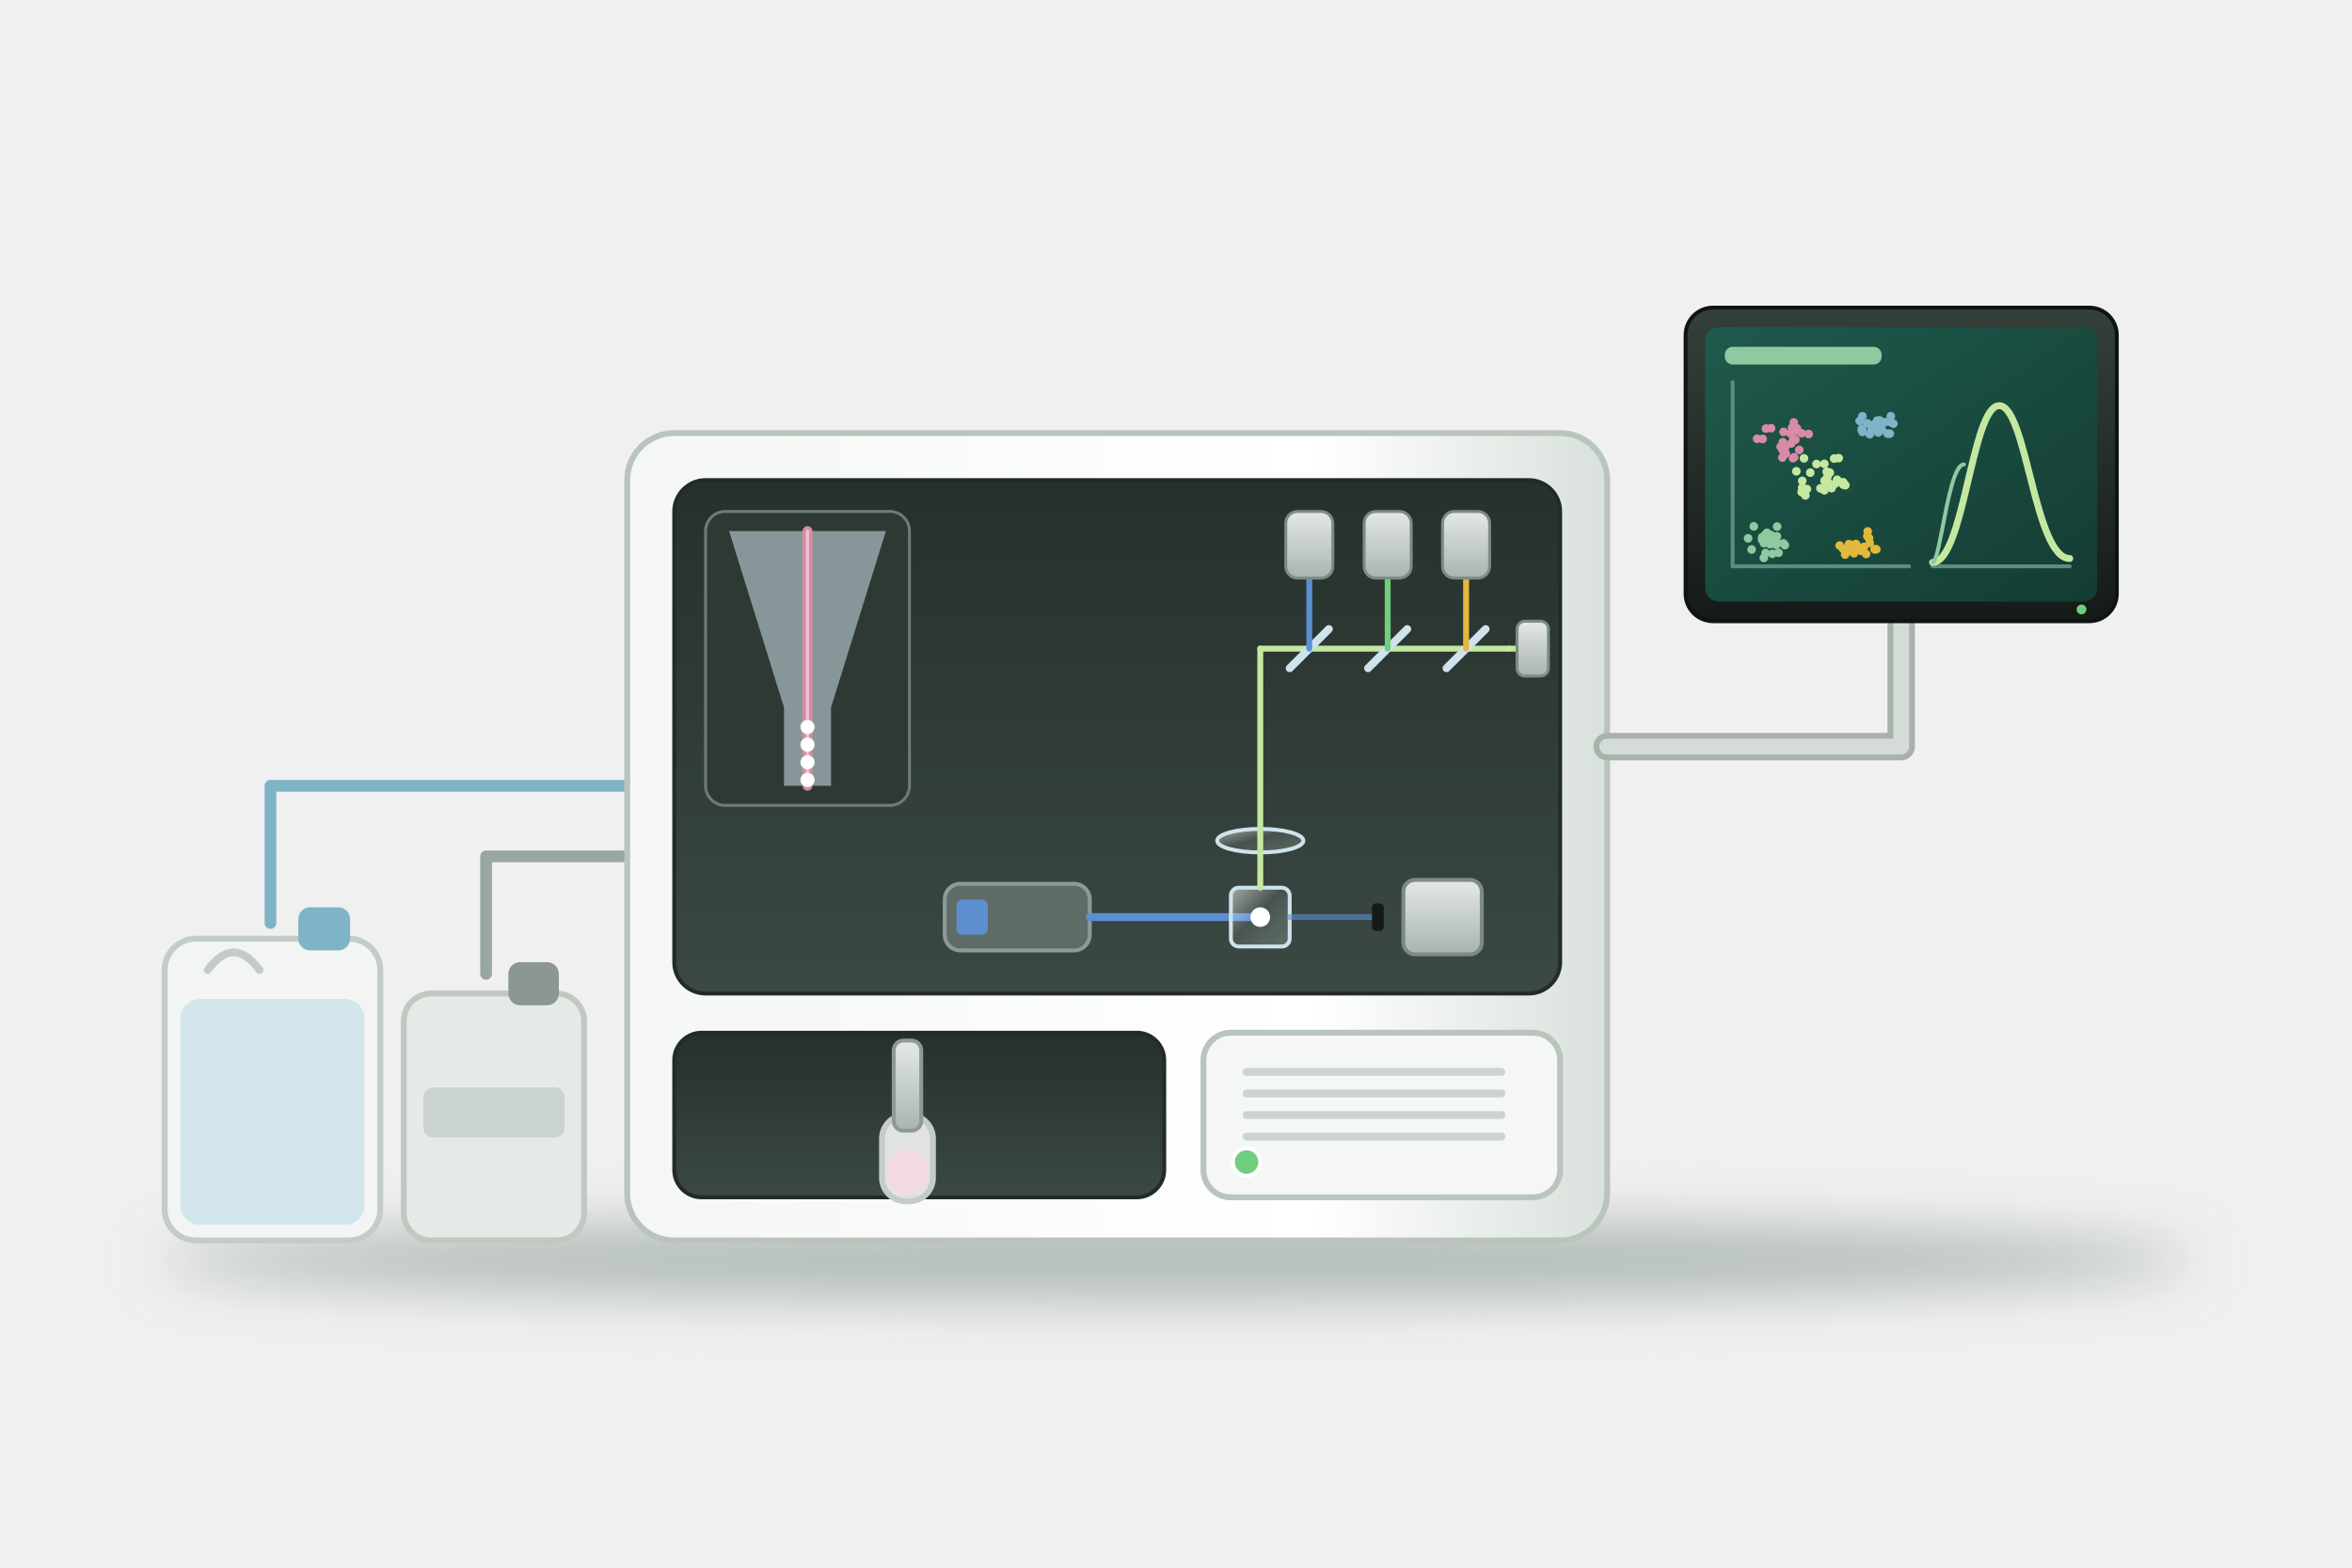
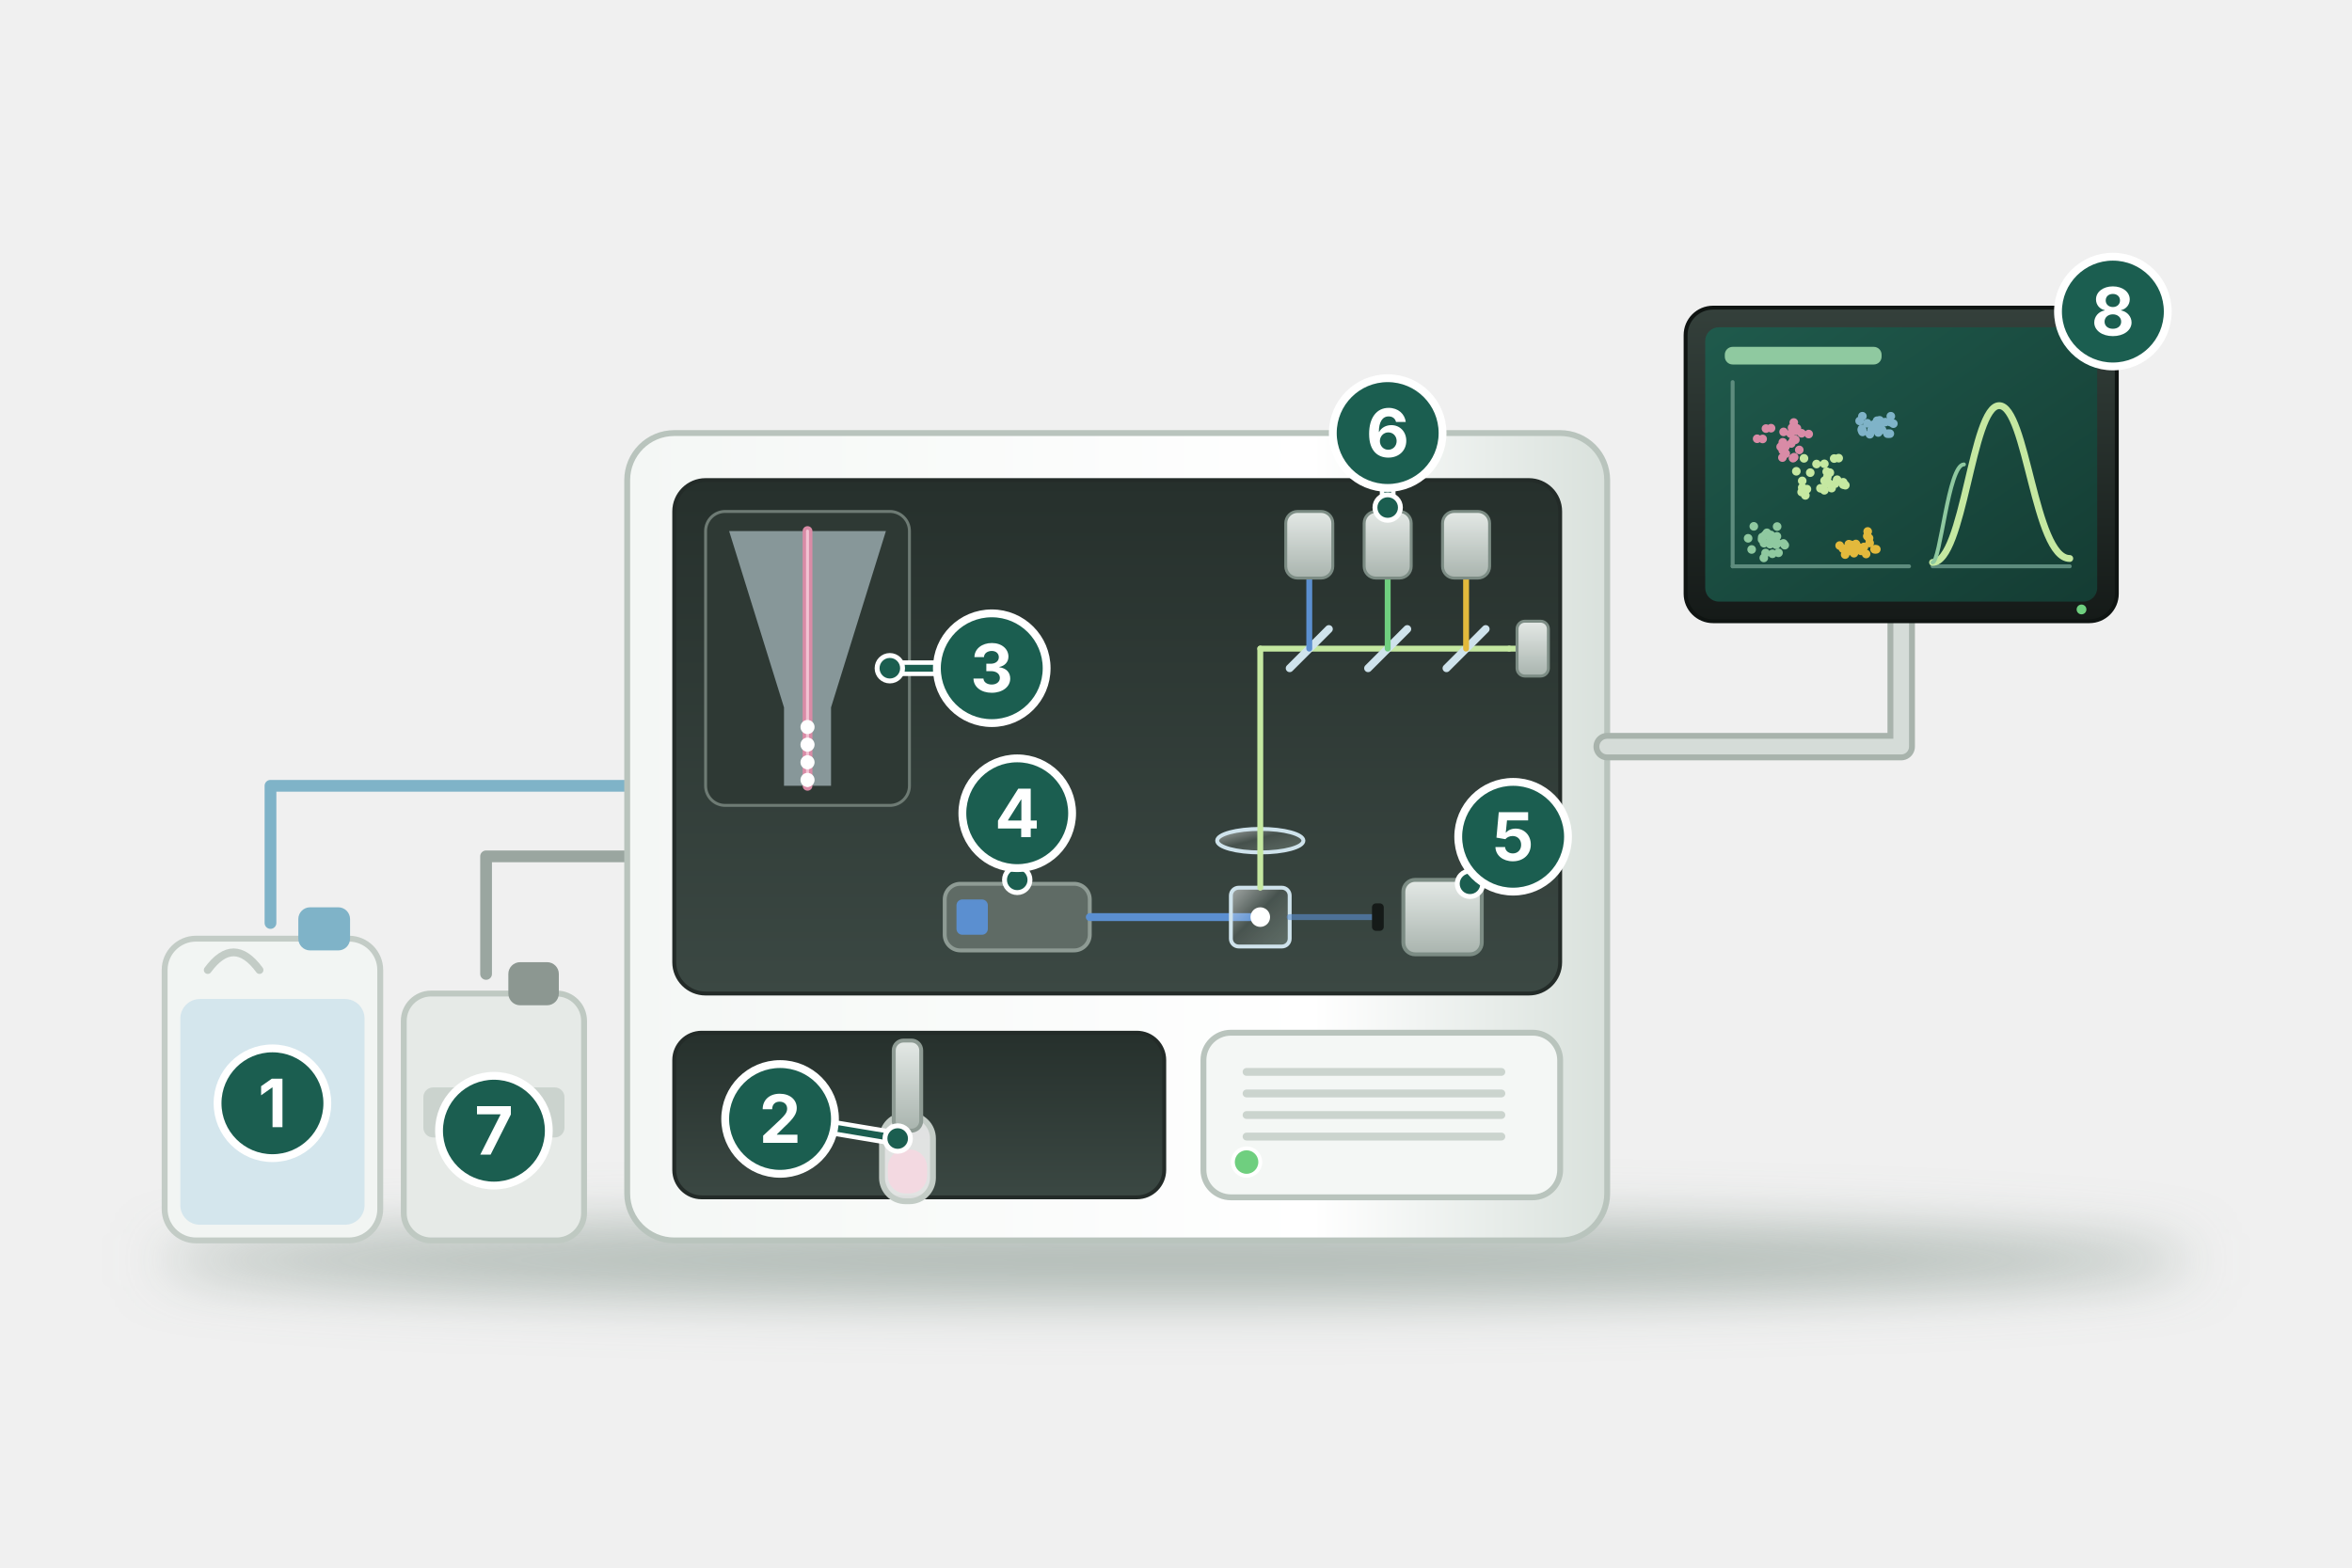
<svg xmlns="http://www.w3.org/2000/svg" viewBox="0 0 1200 800" width="1200" height="800">
  <defs>
    <linearGradient id="body" x1="0" y1="0" x2="0" y2="1">
      <stop offset="0" stop-color="#FFFFFF" />
      <stop offset="1" stop-color="#E1E7E3" />
    </linearGradient>
    <linearGradient id="bodyH" x1="0" y1="0" x2="1" y2="0">
      <stop offset="0" stop-color="#F4F7F5" />
      <stop offset="0.7" stop-color="#FFFFFF" />
      <stop offset="1" stop-color="#D9E1DC" />
    </linearGradient>
    <linearGradient id="topP" x1="0" y1="0" x2="0" y2="1">
      <stop offset="0" stop-color="#EEF2EF" />
      <stop offset="1" stop-color="#D7DFDA" />
    </linearGradient>
    <linearGradient id="deck" x1="0" y1="0" x2="0" y2="1">
      <stop offset="0" stop-color="#C9D4CE" />
      <stop offset="1" stop-color="#E4EAE6" />
    </linearGradient>
    <linearGradient id="screen" x1="0" y1="0" x2="1" y2="1">
      <stop offset="0" stop-color="#1F5A4C" />
      <stop offset="1" stop-color="#143C33" />
    </linearGradient>
    <linearGradient id="dark" x1="0" y1="0" x2="0" y2="1">
      <stop offset="0" stop-color="#34403B" />
      <stop offset="1" stop-color="#151A18" />
    </linearGradient>
    <linearGradient id="niche" x1="0" y1="0" x2="0" y2="1">
      <stop offset="0" stop-color="#26302C" />
      <stop offset="1" stop-color="#3B4843" />
    </linearGradient>
    <linearGradient id="metal" x1="0" y1="0" x2="0" y2="1">
      <stop offset="0" stop-color="#E4E9E6" />
      <stop offset="1" stop-color="#A9B4AE" />
    </linearGradient>
    <linearGradient id="glass" x1="0" y1="0" x2="1" y2="1">
      <stop offset="0" stop-color="#FFFFFF" stop-opacity="0.55" />
      <stop offset="0.45" stop-color="#FFFFFF" stop-opacity="0.08" />
      <stop offset="1" stop-color="#CFE9D9" stop-opacity="0.25" />
    </linearGradient>
    <linearGradient id="liquid" x1="0" y1="0" x2="0" y2="1">
      <stop offset="0" stop-color="#F0D36B" />
      <stop offset="1" stop-color="#E0B73A" />
    </linearGradient>
    <filter id="soft" filterUnits="userSpaceOnUse" x="0" y="0" width="1200" height="800">
      <feGaussianBlur stdDeviation="14" />
    </filter>
  </defs>
  <g transform="translate(0,-69) scale(1)">
    <ellipse cx="600" cy="712" rx="520" ry="20" fill="#6F8479" opacity="0.5" filter="url(#soft)" />
    <path d="M138 540 V 470 H 330" fill="none" stroke="#7FB3C8" stroke-width="6" stroke-linecap="round" stroke-linejoin="round" />
    <path d="M248 566 V 506 H 330" fill="none" stroke="#9AA6A0" stroke-width="6" stroke-linecap="round" stroke-linejoin="round" />
    <rect x="84" y="548" width="110" height="154" rx="16" fill="#F2F5F3" stroke="#C3CCC6" stroke-width="3" />
    <rect x="92" y="578.8" width="94" height="115.2" rx="10" fill="#CFE3EC" opacity="0.85" />
    <rect x="152.2" y="532" width="26.4" height="22" rx="6" fill="#7FB3C8" />
    <path d="M106 564 q13.2 -18 26.4 0" fill="none" stroke="#C3CCC6" stroke-width="4" stroke-linecap="round" stroke-linejoin="round" />
    <rect x="206" y="576" width="92" height="126" rx="14" fill="#E6EAE7" stroke="#BFC9C2" stroke-width="3" />
    <rect x="216" y="623.9" width="72" height="25.56" rx="5" fill="#CBD3CE" />
    <rect x="259.36" y="560" width="25.76" height="22" rx="6" fill="#8C9791" />
    <rect x="320" y="290" width="500" height="412" rx="24" fill="url(#bodyH)" stroke="#B9C4BD" stroke-width="3" />
    <rect x="344" y="314" width="452" height="262" rx="16" fill="url(#niche)" stroke="#232B28" stroke-width="2" />
    <rect x="360" y="330" width="104" height="150" rx="10" fill="#2E3934" stroke="#6E7B74" stroke-width="1.5" />
    <path d="M372 340 H452 L424 430 V 470 H400 V 430 Z" fill="#CFE3EC" stroke="None" stroke-width="0" stroke-linecap="round" stroke-linejoin="round" opacity="0.55" />
    <path d="M412 340 V 470" fill="none" stroke="#D98BA6" stroke-width="5" stroke-linecap="round" stroke-linejoin="round" />
    <path d="M412 340 V 470" fill="none" stroke="#F2C2D2" stroke-width="1.5" stroke-linecap="round" stroke-linejoin="round" />
    <ellipse cx="412.0" cy="440.0" rx="3.6" ry="3.6" fill="#FFFFFF" />
    <ellipse cx="412.0" cy="449.0" rx="3.6" ry="3.6" fill="#FFFFFF" />
    <ellipse cx="412.0" cy="458.0" rx="3.6" ry="3.6" fill="#FFFFFF" />
    <ellipse cx="412.0" cy="467.0" rx="3.6" ry="3.6" fill="#FFFFFF" />
    <rect x="482" y="520" width="74" height="34" rx="8" fill="#5F6B65" stroke="#8E9B94" stroke-width="2" />
    <rect x="488" y="528" width="16" height="18" rx="3" fill="#5B8FD0" />
    <line x1="556" y1="537" x2="642" y2="537" stroke="#5B8FD0" stroke-width="4" stroke-linecap="round" />
    <rect x="628" y="522" width="30" height="30" rx="4" fill="url(#glass)" stroke="#CFE3EC" stroke-width="2" />
    <ellipse cx="643.0" cy="537.0" rx="5.0" ry="5.0" fill="#FFFFFF" />
    <line x1="658" y1="537" x2="700" y2="537" stroke="#5B8FD0" stroke-width="3" stroke-linecap="round" opacity="0.6" />
    <rect x="700" y="530" width="6" height="14" rx="2" fill="#151A18" />
    <rect x="716" y="518" width="40" height="38" rx="6" fill="url(#metal)" stroke="#7C8C84" stroke-width="2" />
    <ellipse cx="643.0" cy="498.0" rx="22.0" ry="6.0" fill="url(#glass)" stroke="#CFE3EC" stroke-width="2" />
    <line x1="643" y1="522" x2="643" y2="400" stroke="#C5E8A1" stroke-width="3" stroke-linecap="round" />
    <line x1="643" y1="400" x2="770" y2="400" stroke="#C5E8A1" stroke-width="3" stroke-linecap="round" />
    <line x1="658" y1="410" x2="678" y2="390" stroke="#CFE3EC" stroke-width="4" stroke-linecap="round" />
    <line x1="668" y1="400" x2="668" y2="362" stroke="#5B8FD0" stroke-width="3" stroke-linecap="round" />
    <rect x="656" y="330" width="24" height="34" rx="6" fill="url(#metal)" stroke="#7C8C84" stroke-width="1.5" />
    <line x1="698" y1="410" x2="718" y2="390" stroke="#CFE3EC" stroke-width="4" stroke-linecap="round" />
    <line x1="708" y1="400" x2="708" y2="362" stroke="#6FCF7F" stroke-width="3" stroke-linecap="round" />
    <rect x="696" y="330" width="24" height="34" rx="6" fill="url(#metal)" stroke="#7C8C84" stroke-width="1.5" />
    <line x1="738" y1="410" x2="758" y2="390" stroke="#CFE3EC" stroke-width="4" stroke-linecap="round" />
    <line x1="748" y1="400" x2="748" y2="362" stroke="#E3B93C" stroke-width="3" stroke-linecap="round" />
    <rect x="736" y="330" width="24" height="34" rx="6" fill="url(#metal)" stroke="#7C8C84" stroke-width="1.5" />
    <line x1="770" y1="400" x2="778" y2="400" stroke="#C5E8A1" stroke-width="3" stroke-linecap="round" />
    <rect x="774" y="386" width="16" height="28" rx="4" fill="url(#metal)" stroke="#7C8C84" stroke-width="1.5" />
    <rect x="344" y="596" width="250" height="84" rx="14" fill="url(#niche)" stroke="#232B28" stroke-width="2" />
    <rect x="450" y="638" width="26" height="44" rx="12" fill="#FFFFFFD9" stroke="#C3CCC6" stroke-width="3" />
    <rect x="453" y="655.6" width="20" height="22.4" rx="9" fill="#F3D9E1" />
    <rect x="456" y="600" width="14" height="46" rx="5" fill="url(#metal)" stroke="#8E9B94" stroke-width="2" />
    <rect x="614" y="596" width="182" height="84" rx="14" fill="#F4F7F5" stroke="#B9C4BD" stroke-width="3" />
    <line x1="636" y1="616" x2="766" y2="616" stroke="#CBD4CE" stroke-width="4" stroke-linecap="round" />
    <line x1="636" y1="627" x2="766" y2="627" stroke="#CBD4CE" stroke-width="4" stroke-linecap="round" />
    <line x1="636" y1="638" x2="766" y2="638" stroke="#CBD4CE" stroke-width="4" stroke-linecap="round" />
    <line x1="636" y1="649" x2="766" y2="649" stroke="#CBD4CE" stroke-width="4" stroke-linecap="round" />
    <ellipse cx="636.0" cy="662.0" rx="7.0" ry="7.0" fill="#6FCF7F" stroke="#FFFFFF" stroke-width="2" />
    <path d="M820 450 L970 450 L970 386" fill="none" stroke="#A8B3AC" stroke-width="14" stroke-linecap="round" stroke-linejoin="round" />
    <path d="M820 450 L970 450 L970 386" fill="none" stroke="#D5DCD8" stroke-width="8" stroke-linecap="round" stroke-linejoin="round" />
    <rect x="860" y="226" width="220" height="160" rx="14" fill="url(#dark)" stroke="#0F1412" stroke-width="2" />
    <rect x="870" y="236" width="200" height="140" rx="7" fill="url(#screen)" />
    <g transform="translate(870,236)">
      <rect x="10" y="10" width="80" height="9" rx="4" fill="#8FC9A0" />
      <line x1="14" y1="122" x2="104" y2="122" stroke="#5E8C7E" stroke-width="2" stroke-linecap="round" />
      <line x1="14" y1="28" x2="14" y2="122" stroke="#5E8C7E" stroke-width="2" stroke-linecap="round" />
      <ellipse cx="33.1" cy="110.7" rx="2.2" ry="2.2" fill="#8FC9A0" />
      <ellipse cx="33.4" cy="108.5" rx="2.2" ry="2.2" fill="#8FC9A0" />
      <ellipse cx="29.0" cy="108.3" rx="2.2" ry="2.2" fill="#8FC9A0" />
      <ellipse cx="40.6" cy="111.2" rx="2.2" ry="2.2" fill="#8FC9A0" />
      <ellipse cx="39.9" cy="110.3" rx="2.2" ry="2.2" fill="#8FC9A0" />
      <ellipse cx="35.1" cy="109.6" rx="2.2" ry="2.2" fill="#8FC9A0" />
      <ellipse cx="23.7" cy="113.4" rx="2.2" ry="2.2" fill="#8FC9A0" />
      <ellipse cx="36.2" cy="111.0" rx="2.2" ry="2.2" fill="#8FC9A0" />
      <ellipse cx="24.8" cy="101.6" rx="2.2" ry="2.2" fill="#8FC9A0" />
      <ellipse cx="29.1" cy="107.1" rx="2.2" ry="2.2" fill="#8FC9A0" />
      <ellipse cx="34.6" cy="109.1" rx="2.2" ry="2.2" fill="#8FC9A0" />
      <ellipse cx="36.6" cy="106.7" rx="2.2" ry="2.2" fill="#8FC9A0" />
      <ellipse cx="35.0" cy="110.2" rx="2.2" ry="2.2" fill="#8FC9A0" />
      <ellipse cx="29.9" cy="117.7" rx="2.2" ry="2.2" fill="#8FC9A0" />
      <ellipse cx="37.4" cy="115.1" rx="2.2" ry="2.2" fill="#8FC9A0" />
      <ellipse cx="30.6" cy="106.0" rx="2.2" ry="2.2" fill="#8FC9A0" />
      <ellipse cx="33.2" cy="109.0" rx="2.2" ry="2.2" fill="#8FC9A0" />
      <ellipse cx="36.7" cy="110.0" rx="2.2" ry="2.2" fill="#8FC9A0" />
      <ellipse cx="31.5" cy="104.9" rx="2.2" ry="2.2" fill="#8FC9A0" />
      <ellipse cx="30.8" cy="115.2" rx="2.2" ry="2.2" fill="#8FC9A0" />
      <ellipse cx="30.0" cy="110.2" rx="2.2" ry="2.2" fill="#8FC9A0" />
      <ellipse cx="36.7" cy="101.7" rx="2.2" ry="2.2" fill="#8FC9A0" />
      <ellipse cx="34.3" cy="115.6" rx="2.2" ry="2.2" fill="#8FC9A0" />
      <ellipse cx="21.9" cy="107.7" rx="2.2" ry="2.2" fill="#8FC9A0" />
      <ellipse cx="33.5" cy="106.0" rx="2.2" ry="2.2" fill="#8FC9A0" />
      <ellipse cx="35.6" cy="109.0" rx="2.2" ry="2.2" fill="#8FC9A0" />
      <ellipse cx="49.5" cy="81.8" rx="2.2" ry="2.2" fill="#C5E8A1" />
      <ellipse cx="64.5" cy="82.1" rx="2.2" ry="2.2" fill="#C5E8A1" />
      <ellipse cx="70.4" cy="79.1" rx="2.2" ry="2.2" fill="#C5E8A1" />
      <ellipse cx="60.8" cy="69.7" rx="2.2" ry="2.2" fill="#C5E8A1" />
      <ellipse cx="63.6" cy="74.2" rx="2.2" ry="2.2" fill="#C5E8A1" />
      <ellipse cx="56.8" cy="69.8" rx="2.2" ry="2.2" fill="#C5E8A1" />
      <ellipse cx="53.6" cy="74.2" rx="2.2" ry="2.2" fill="#C5E8A1" />
      <ellipse cx="68.1" cy="66.8" rx="2.2" ry="2.2" fill="#C5E8A1" />
      <ellipse cx="49.5" cy="78.4" rx="2.2" ry="2.2" fill="#C5E8A1" />
      <ellipse cx="70.4" cy="80.3" rx="2.2" ry="2.2" fill="#C5E8A1" />
      <ellipse cx="50.4" cy="66.9" rx="2.2" ry="2.2" fill="#C5E8A1" />
      <ellipse cx="62.0" cy="73.7" rx="2.2" ry="2.2" fill="#C5E8A1" />
      <ellipse cx="51.9" cy="82.6" rx="2.2" ry="2.2" fill="#C5E8A1" />
      <ellipse cx="67.3" cy="77.8" rx="2.2" ry="2.2" fill="#C5E8A1" />
      <ellipse cx="60.9" cy="78.3" rx="2.2" ry="2.2" fill="#C5E8A1" />
      <ellipse cx="71.5" cy="80.6" rx="2.2" ry="2.2" fill="#C5E8A1" />
      <ellipse cx="62.7" cy="79.3" rx="2.2" ry="2.2" fill="#C5E8A1" />
      <ellipse cx="49.2" cy="84.1" rx="2.2" ry="2.2" fill="#C5E8A1" />
      <ellipse cx="66.3" cy="79.8" rx="2.2" ry="2.2" fill="#C5E8A1" />
      <ellipse cx="46.5" cy="73.5" rx="2.2" ry="2.2" fill="#C5E8A1" />
      <ellipse cx="65.8" cy="67.0" rx="2.2" ry="2.2" fill="#C5E8A1" />
      <ellipse cx="58.8" cy="82.2" rx="2.2" ry="2.2" fill="#C5E8A1" />
      <ellipse cx="51.1" cy="85.8" rx="2.2" ry="2.2" fill="#C5E8A1" />
      <ellipse cx="62.3" cy="76.5" rx="2.2" ry="2.2" fill="#C5E8A1" />
      <ellipse cx="61.7" cy="79.7" rx="2.2" ry="2.2" fill="#C5E8A1" />
      <ellipse cx="60.8" cy="83.2" rx="2.2" ry="2.2" fill="#C5E8A1" />
      <ellipse cx="73.3" cy="110.7" rx="2.2" ry="2.2" fill="#E3B93C" />
      <ellipse cx="81.0" cy="112.1" rx="2.2" ry="2.2" fill="#E3B93C" />
      <ellipse cx="71.4" cy="116.0" rx="2.2" ry="2.2" fill="#E3B93C" />
      <ellipse cx="83.9" cy="110.1" rx="2.2" ry="2.2" fill="#E3B93C" />
      <ellipse cx="68.6" cy="111.4" rx="2.2" ry="2.2" fill="#E3B93C" />
      <ellipse cx="75.7" cy="111.5" rx="2.2" ry="2.2" fill="#E3B93C" />
      <ellipse cx="83.6" cy="107.6" rx="2.2" ry="2.2" fill="#E3B93C" />
      <ellipse cx="82.7" cy="106.6" rx="2.2" ry="2.2" fill="#E3B93C" />
      <ellipse cx="72.3" cy="114.4" rx="2.2" ry="2.2" fill="#E3B93C" />
      <ellipse cx="82.1" cy="115.7" rx="2.2" ry="2.2" fill="#E3B93C" />
      <ellipse cx="76.7" cy="112.2" rx="2.2" ry="2.2" fill="#E3B93C" />
      <ellipse cx="76.5" cy="113.5" rx="2.2" ry="2.2" fill="#E3B93C" />
      <ellipse cx="75.7" cy="112.4" rx="2.2" ry="2.2" fill="#E3B93C" />
      <ellipse cx="77.8" cy="112.0" rx="2.2" ry="2.2" fill="#E3B93C" />
      <ellipse cx="79.5" cy="114.1" rx="2.2" ry="2.2" fill="#E3B93C" />
      <ellipse cx="86.4" cy="113.3" rx="2.2" ry="2.2" fill="#E3B93C" />
      <ellipse cx="74.7" cy="111.1" rx="2.2" ry="2.2" fill="#E3B93C" />
      <ellipse cx="75.9" cy="115.3" rx="2.2" ry="2.2" fill="#E3B93C" />
      <ellipse cx="75.0" cy="112.9" rx="2.2" ry="2.2" fill="#E3B93C" />
      <ellipse cx="82.9" cy="104.2" rx="2.2" ry="2.2" fill="#E3B93C" />
      <ellipse cx="70.3" cy="113.0" rx="2.2" ry="2.2" fill="#E3B93C" />
      <ellipse cx="77.1" cy="112.5" rx="2.2" ry="2.2" fill="#E3B93C" />
      <ellipse cx="74.3" cy="114.1" rx="2.2" ry="2.2" fill="#E3B93C" />
      <ellipse cx="76.9" cy="110.6" rx="2.2" ry="2.2" fill="#E3B93C" />
      <ellipse cx="87.3" cy="113.3" rx="2.2" ry="2.2" fill="#E3B93C" />
      <ellipse cx="74.3" cy="111.8" rx="2.2" ry="2.2" fill="#E3B93C" />
      <ellipse cx="39.6" cy="58.7" rx="2.2" ry="2.2" fill="#D98BA6" />
      <ellipse cx="26.5" cy="56.9" rx="2.2" ry="2.2" fill="#D98BA6" />
      <ellipse cx="46.4" cy="52.9" rx="2.2" ry="2.2" fill="#D98BA6" />
      <ellipse cx="39.6" cy="62.9" rx="2.2" ry="2.2" fill="#D98BA6" />
      <ellipse cx="45.4" cy="66.3" rx="2.2" ry="2.2" fill="#D98BA6" />
      <ellipse cx="29.3" cy="57.0" rx="2.2" ry="2.2" fill="#D98BA6" />
      <ellipse cx="38.5" cy="61.0" rx="2.2" ry="2.2" fill="#D98BA6" />
      <ellipse cx="45.2" cy="48.6" rx="2.2" ry="2.2" fill="#D98BA6" />
      <ellipse cx="46.8" cy="51.6" rx="2.2" ry="2.2" fill="#D98BA6" />
      <ellipse cx="44.3" cy="51.3" rx="2.2" ry="2.2" fill="#D98BA6" />
      <ellipse cx="41.1" cy="64.5" rx="2.2" ry="2.2" fill="#D98BA6" />
      <ellipse cx="39.8" cy="59.1" rx="2.2" ry="2.2" fill="#D98BA6" />
      <ellipse cx="43.9" cy="59.3" rx="2.2" ry="2.2" fill="#D98BA6" />
      <ellipse cx="39.4" cy="66.5" rx="2.2" ry="2.2" fill="#D98BA6" />
      <ellipse cx="46.0" cy="57.4" rx="2.2" ry="2.2" fill="#D98BA6" />
      <ellipse cx="52.8" cy="54.5" rx="2.2" ry="2.2" fill="#D98BA6" />
      <ellipse cx="44.9" cy="57.7" rx="2.2" ry="2.2" fill="#D98BA6" />
      <ellipse cx="40.6" cy="61.3" rx="2.2" ry="2.2" fill="#D98BA6" />
      <ellipse cx="40.9" cy="61.0" rx="2.2" ry="2.2" fill="#D98BA6" />
      <ellipse cx="31.0" cy="51.7" rx="2.2" ry="2.2" fill="#D98BA6" />
      <ellipse cx="43.6" cy="54.3" rx="2.2" ry="2.2" fill="#D98BA6" />
      <ellipse cx="33.6" cy="51.5" rx="2.2" ry="2.2" fill="#D98BA6" />
      <ellipse cx="48.0" cy="62.6" rx="2.2" ry="2.2" fill="#D98BA6" />
      <ellipse cx="49.2" cy="54.1" rx="2.2" ry="2.2" fill="#D98BA6" />
      <ellipse cx="40.0" cy="53.4" rx="2.2" ry="2.2" fill="#D98BA6" />
      <ellipse cx="44.8" cy="66.8" rx="2.2" ry="2.2" fill="#D98BA6" />
      <ellipse cx="84.0" cy="54.6" rx="2.2" ry="2.2" fill="#7FB3C8" />
      <ellipse cx="91.9" cy="48.4" rx="2.2" ry="2.2" fill="#7FB3C8" />
      <ellipse cx="80.3" cy="53.4" rx="2.2" ry="2.2" fill="#7FB3C8" />
      <ellipse cx="87.7" cy="47.7" rx="2.2" ry="2.2" fill="#7FB3C8" />
      <ellipse cx="89.1" cy="49.9" rx="2.2" ry="2.2" fill="#7FB3C8" />
      <ellipse cx="94.7" cy="45.4" rx="2.2" ry="2.2" fill="#7FB3C8" />
      <ellipse cx="93.0" cy="54.3" rx="2.2" ry="2.2" fill="#7FB3C8" />
      <ellipse cx="94.5" cy="48.4" rx="2.2" ry="2.2" fill="#7FB3C8" />
      <ellipse cx="84.8" cy="52.5" rx="2.2" ry="2.2" fill="#7FB3C8" />
      <ellipse cx="88.1" cy="49.1" rx="2.2" ry="2.2" fill="#7FB3C8" />
      <ellipse cx="94.4" cy="48.1" rx="2.2" ry="2.2" fill="#7FB3C8" />
      <ellipse cx="78.8" cy="47.8" rx="2.2" ry="2.2" fill="#7FB3C8" />
      <ellipse cx="80.0" cy="51.8" rx="2.2" ry="2.2" fill="#7FB3C8" />
      <ellipse cx="89.0" cy="47.5" rx="2.2" ry="2.2" fill="#7FB3C8" />
      <ellipse cx="88.0" cy="51.3" rx="2.2" ry="2.2" fill="#7FB3C8" />
      <ellipse cx="88.3" cy="53.7" rx="2.2" ry="2.2" fill="#7FB3C8" />
      <ellipse cx="87.8" cy="52.3" rx="2.2" ry="2.2" fill="#7FB3C8" />
      <ellipse cx="94.2" cy="54.3" rx="2.2" ry="2.2" fill="#7FB3C8" />
      <ellipse cx="85.2" cy="51.9" rx="2.2" ry="2.2" fill="#7FB3C8" />
      <ellipse cx="80.2" cy="45.4" rx="2.2" ry="2.2" fill="#7FB3C8" />
      <ellipse cx="79.9" cy="52.5" rx="2.2" ry="2.2" fill="#7FB3C8" />
      <ellipse cx="82.7" cy="49.0" rx="2.2" ry="2.2" fill="#7FB3C8" />
      <ellipse cx="87.8" cy="49.0" rx="2.2" ry="2.2" fill="#7FB3C8" />
      <ellipse cx="86.3" cy="49.5" rx="2.2" ry="2.2" fill="#7FB3C8" />
      <ellipse cx="96.0" cy="49.2" rx="2.2" ry="2.2" fill="#7FB3C8" />
      <ellipse cx="90.2" cy="52.3" rx="2.2" ry="2.2" fill="#7FB3C8" />
      <line x1="116" y1="122" x2="186" y2="122" stroke="#5E8C7E" stroke-width="2" stroke-linecap="round" />
      <path d="M116 120 C 132 120 136 40 150 40 S 168 118 186 118" fill="none" stroke="#C5E8A1" stroke-width="3.5" stroke-linecap="round" stroke-linejoin="round" />
      <path d="M116 120 C 120 120 124 70 132 70" fill="none" stroke="#8FC9A0" stroke-width="2" stroke-linecap="round" stroke-linejoin="round" />
    </g>
    <ellipse cx="1062.0" cy="380.0" rx="2.5" ry="2.5" fill="#6FCF7F" />
  </g>
+   <g id="callouts" font-family="Inter, Arial, sans-serif" font-weight="700" text-anchor="middle">
+     <g class="callout" data-n="1">
+       <ellipse cx="139.0" cy="563.0" rx="28.0" ry="28.0" fill="#1B5E50" stroke="#FFFFFF" stroke-width="4" />
+       <text x="139.0" y="575.2" font-size="34" fill="#FFFFFF">1</text>
+     </g>
+     <g class="callout" data-n="2">
+       <line x1="425.619" y1="575.603" x2="458" y2="581" stroke="#FFFFFF" stroke-width="8" stroke-linecap="round" />
+       <line x1="425.619" y1="575.603" x2="458" y2="581" stroke="#1B5E50" stroke-width="3.5" stroke-linecap="round" />
+       <ellipse cx="458.0" cy="581.0" rx="6.5" ry="6.5" fill="#1B5E50" stroke="#FFFFFF" stroke-width="2.5" />
+       <ellipse cx="398.0" cy="571.0" rx="28.0" ry="28.0" fill="#1B5E50" stroke="#FFFFFF" stroke-width="4" />
+       <text x="398.0" y="583.2" font-size="34" fill="#FFFFFF">2</text>
+     </g>
+     <g class="callout" data-n="3">
+       <line x1="478" y1="341" x2="454" y2="341" stroke="#FFFFFF" stroke-width="8" stroke-linecap="round" />
+       <line x1="478" y1="341" x2="454" y2="341" stroke="#1B5E50" stroke-width="3.5" stroke-linecap="round" />
+       <ellipse cx="454.0" cy="341.0" rx="6.5" ry="6.5" fill="#1B5E50" stroke="#FFFFFF" stroke-width="2.5" />
+       <ellipse cx="506.0" cy="341.0" rx="28.0" ry="28.0" fill="#1B5E50" stroke="#FFFFFF" stroke-width="4" />
+       <text x="506.0" y="353.2" font-size="34" fill="#FFFFFF">3</text>
+     </g>
+     <g class="callout" data-n="4">
+       <line x1="519" y1="443" x2="519" y2="449" stroke="#FFFFFF" stroke-width="8" stroke-linecap="round" />
+       <line x1="519" y1="443" x2="519" y2="449" stroke="#1B5E50" stroke-width="3.5" stroke-linecap="round" />
+       <ellipse cx="519.0" cy="449.0" rx="6.5" ry="6.5" fill="#1B5E50" stroke="#FFFFFF" stroke-width="2.5" />
+       <ellipse cx="519.0" cy="415.0" rx="28.0" ry="28.0" fill="#1B5E50" stroke="#FFFFFF" stroke-width="4" />
+       <text x="519.0" y="427.2" font-size="34" fill="#FFFFFF">4</text>
+     </g>
+     <g class="callout" data-n="5">
+       <line x1="753.08" y1="447.64" x2="750" y2="451" stroke="#FFFFFF" stroke-width="8" stroke-linecap="round" />
+       <line x1="753.08" y1="447.64" x2="750" y2="451" stroke="#1B5E50" stroke-width="3.5" stroke-linecap="round" />
+       <ellipse cx="750.0" cy="451.0" rx="6.5" ry="6.5" fill="#1B5E50" stroke="#FFFFFF" stroke-width="2.5" />
+       <ellipse cx="772.0" cy="427.0" rx="28.0" ry="28.0" fill="#1B5E50" stroke="#FFFFFF" stroke-width="4" />
+       <text x="772.0" y="439.2" font-size="34" fill="#FFFFFF">5</text>
+     </g>
+     <g class="callout" data-n="6">
+       <line x1="708" y1="249" x2="708" y2="259" stroke="#FFFFFF" stroke-width="8" stroke-linecap="round" />
+       <line x1="708" y1="249" x2="708" y2="259" stroke="#1B5E50" stroke-width="3.5" stroke-linecap="round" />
+       <ellipse cx="708.0" cy="259.0" rx="6.5" ry="6.5" fill="#1B5E50" stroke="#FFFFFF" stroke-width="2.5" />
+       <ellipse cx="708.0" cy="221.0" rx="28.0" ry="28.0" fill="#1B5E50" stroke="#FFFFFF" stroke-width="4" />
+       <text x="708.0" y="233.2" font-size="34" fill="#FFFFFF">6</text>
+     </g>
+     <g class="callout" data-n="7">
+       <ellipse cx="252.0" cy="577.0" rx="28.0" ry="28.0" fill="#1B5E50" stroke="#FFFFFF" stroke-width="4" />
+       <text x="252.0" y="589.2" font-size="34" fill="#FFFFFF">7</text>
+     </g>
+     <g class="callout" data-n="8">
+       <ellipse cx="1078.0" cy="159.0" rx="28.0" ry="28.0" fill="#1B5E50" stroke="#FFFFFF" stroke-width="4" />
+       <text x="1078.0" y="171.2" font-size="34" fill="#FFFFFF">8</text>
+     </g>
+   </g>
</svg>
